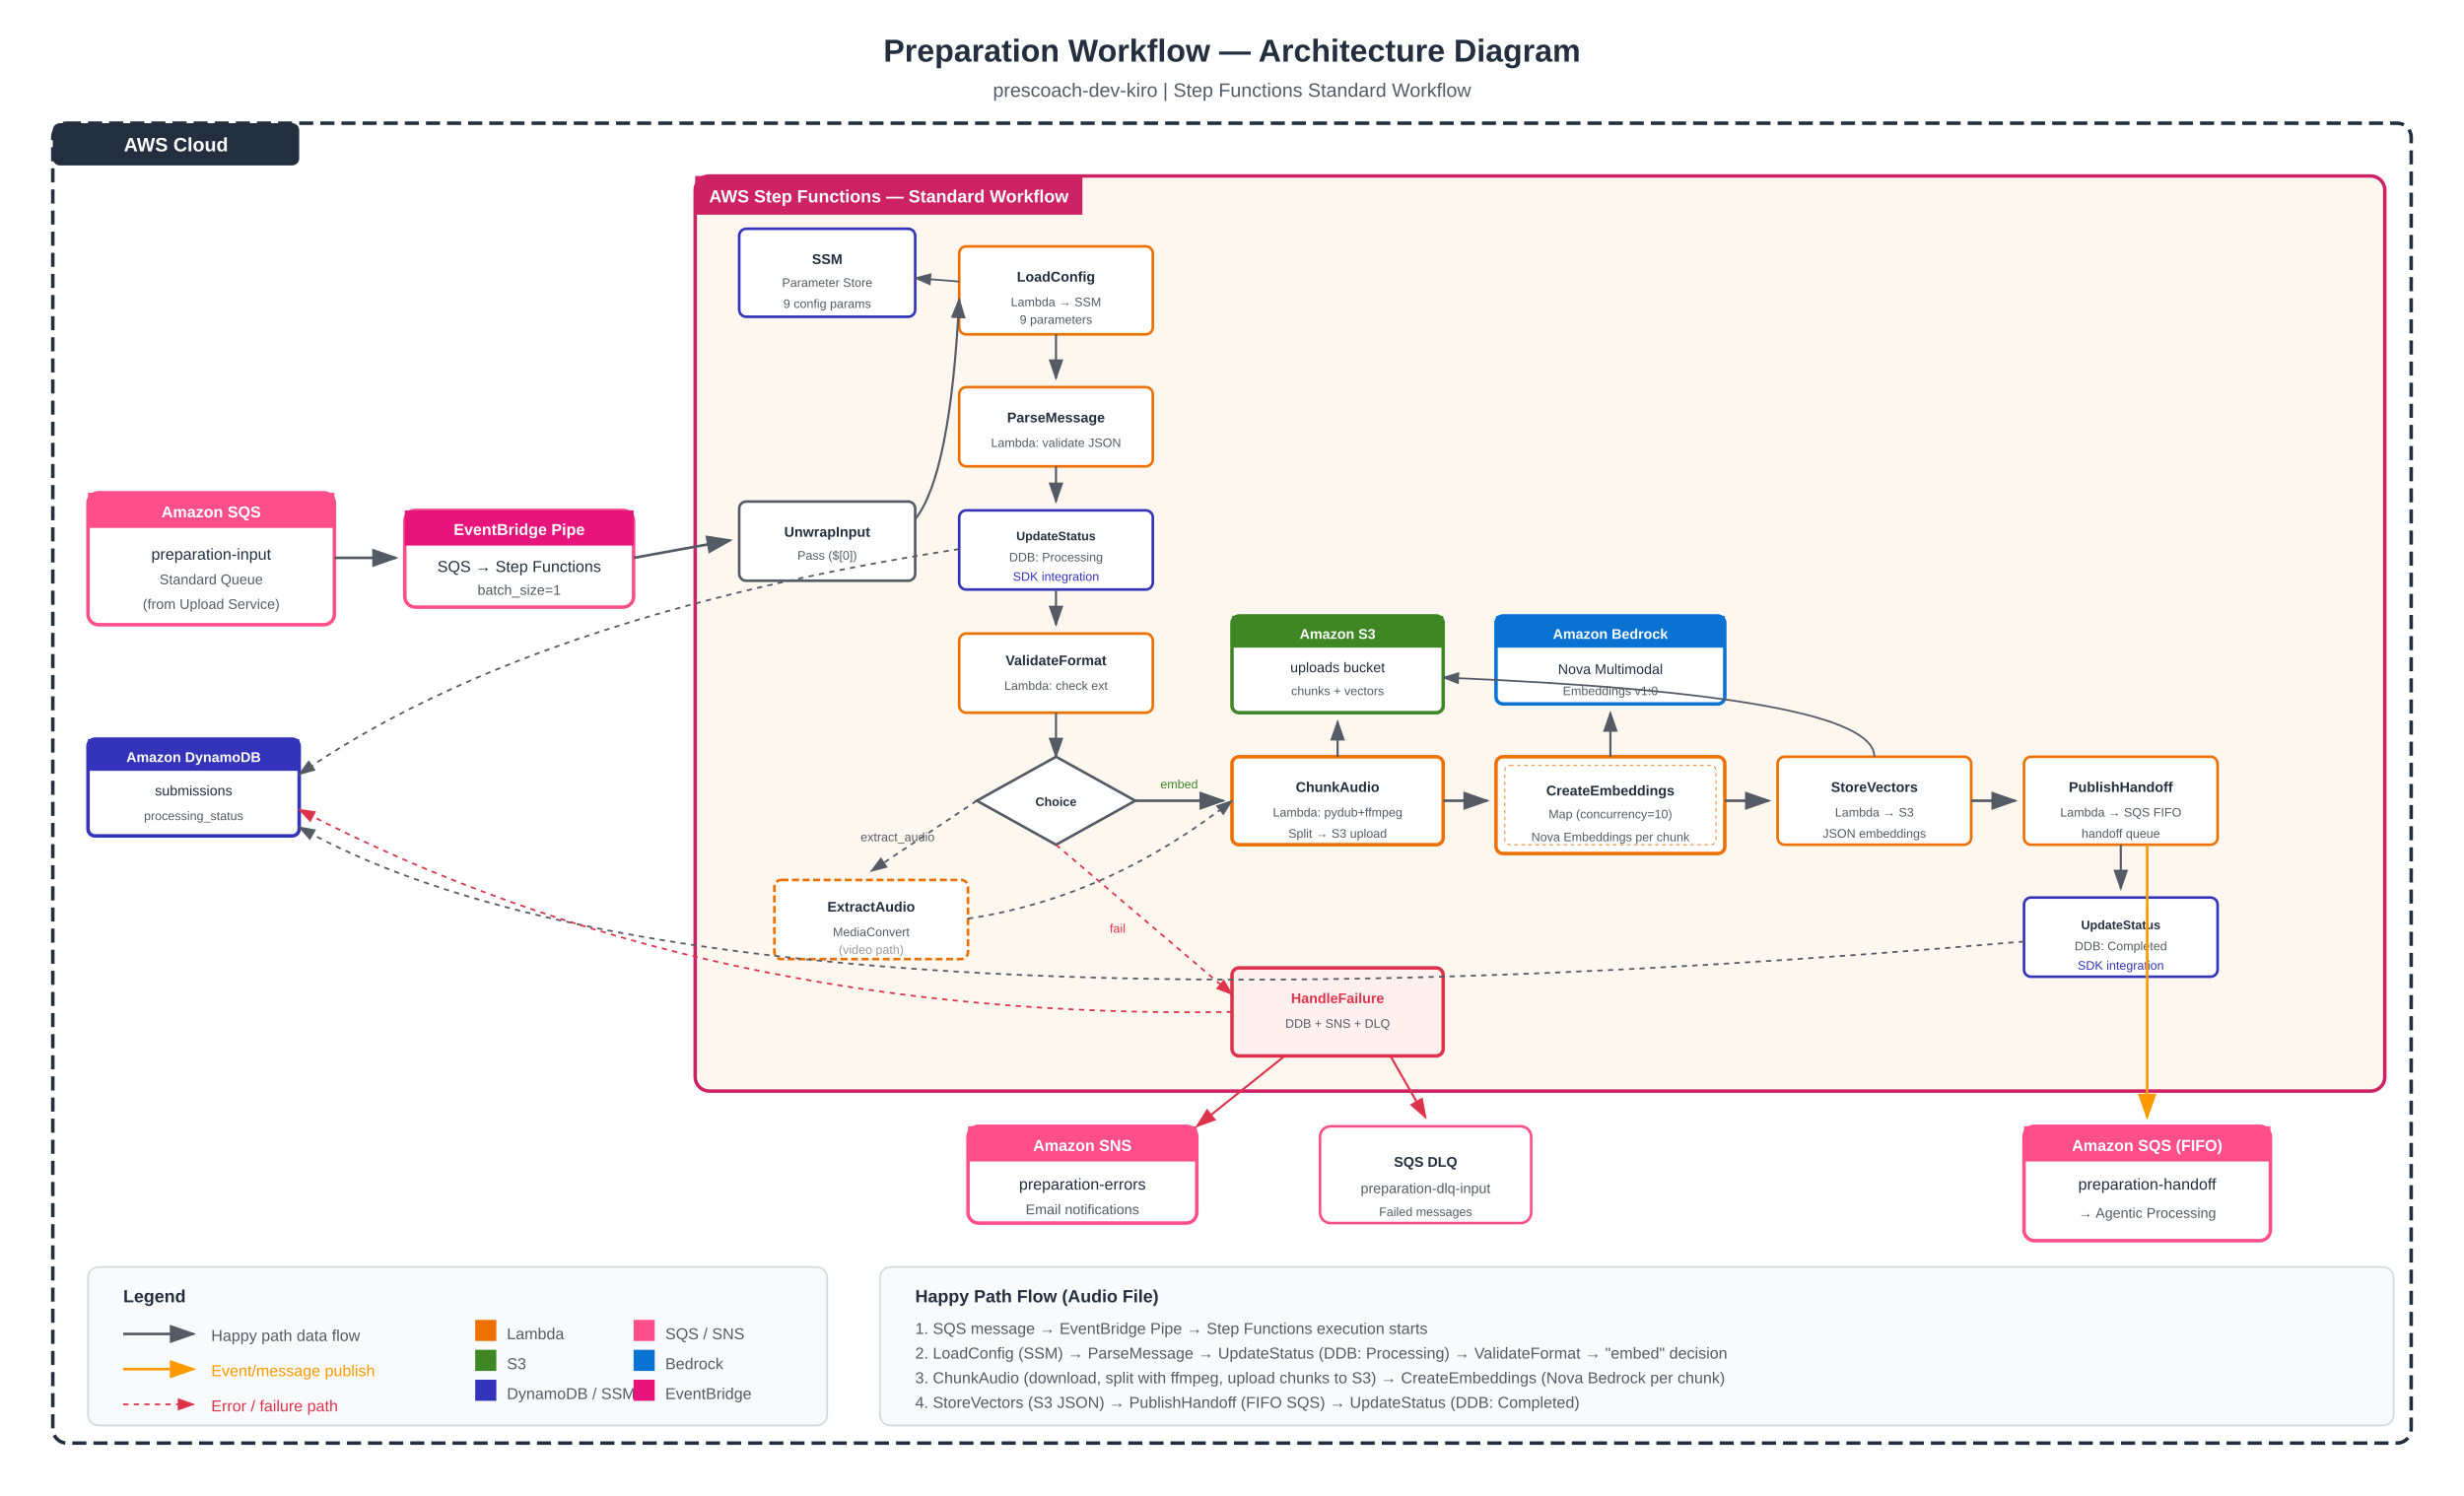
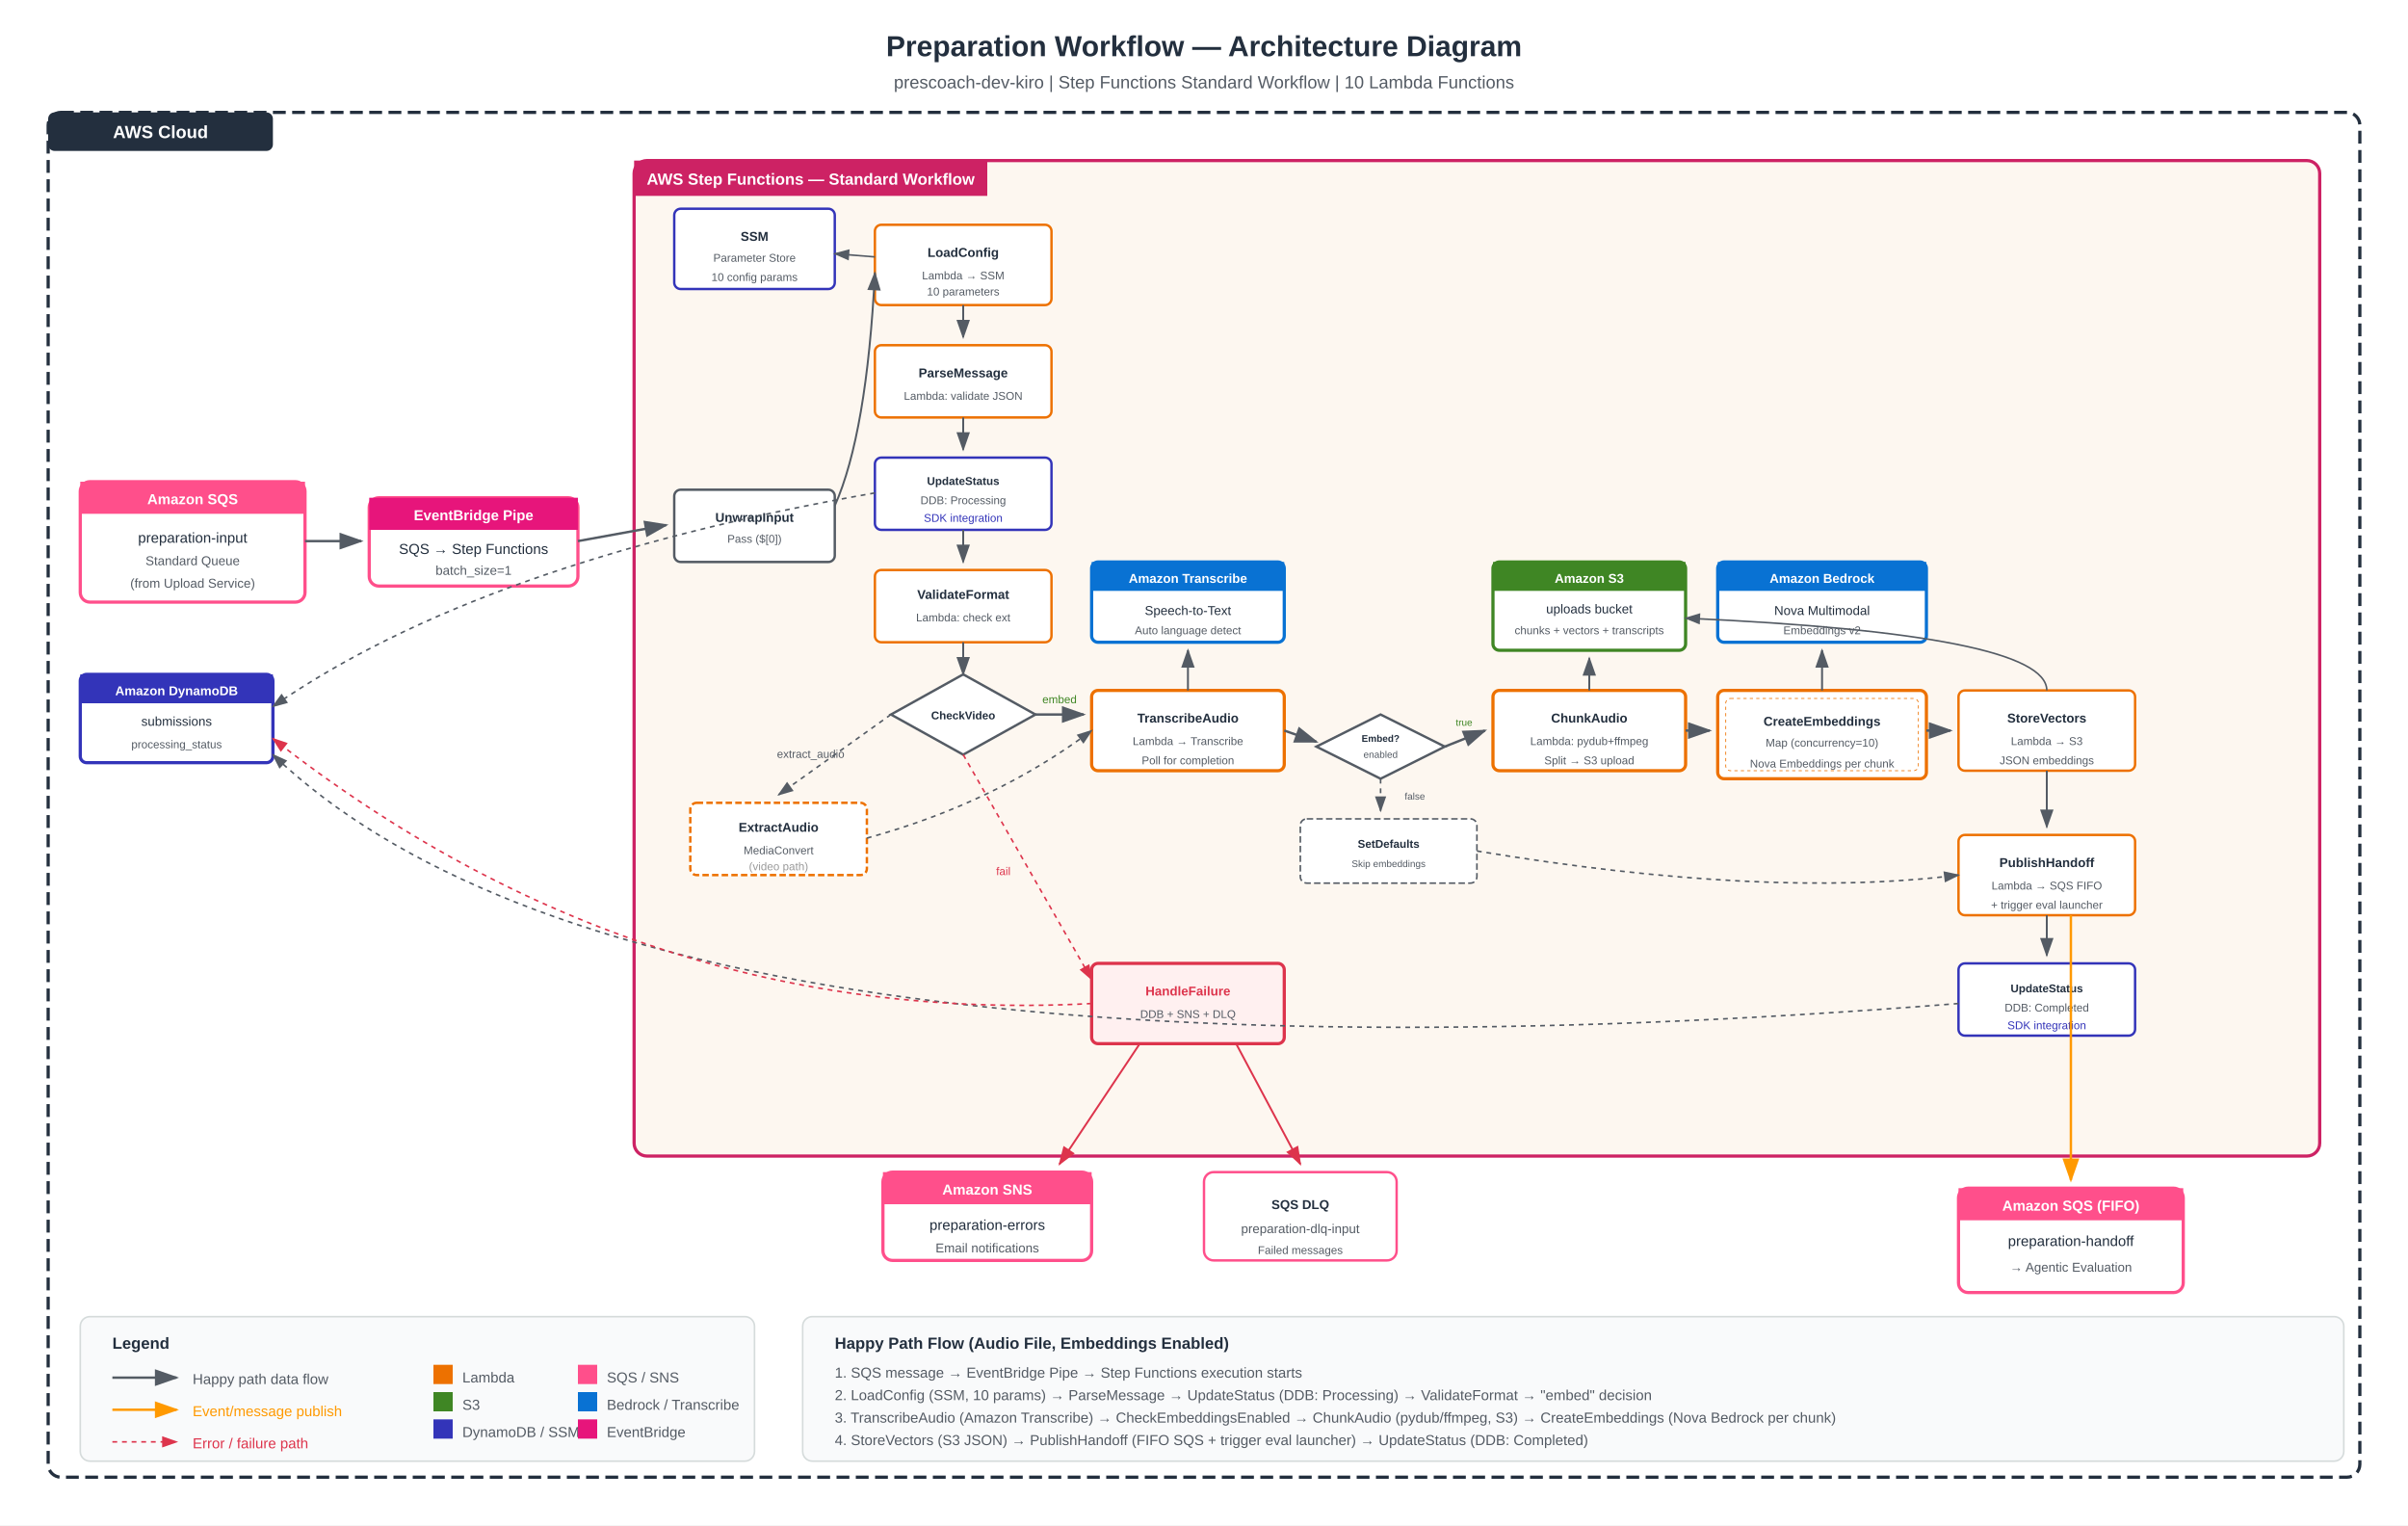
- <svg xmlns="http://www.w3.org/2000/svg" viewBox="0 0 1400 850" font-family="Amazon Ember, Helvetica Neue, Arial, sans-serif">
+ <svg xmlns="http://www.w3.org/2000/svg" viewBox="0 0 1500 950" font-family="Amazon Ember, Helvetica Neue, Arial, sans-serif">
  <defs>
    <marker id="arrowhead" markerWidth="10" markerHeight="7" refX="9" refY="3.5" orient="auto">
      <polygon points="0 0, 10 3.5, 0 7" fill="#545B64" />
    </marker>
    <marker id="arrowhead-orange" markerWidth="10" markerHeight="7" refX="9" refY="3.5" orient="auto">
      <polygon points="0 0, 10 3.5, 0 7" fill="#FF9900" />
    </marker>
    <marker id="arrowhead-red" markerWidth="10" markerHeight="7" refX="9" refY="3.5" orient="auto">
      <polygon points="0 0, 10 3.5, 0 7" fill="#DD344C" />
    </marker>
+     <marker id="arrowhead-green" markerWidth="10" markerHeight="7" refX="9" refY="3.5" orient="auto">
+       <polygon points="0 0, 10 3.5, 0 7" fill="#3F8624" />
+     </marker>
  </defs>
-   <rect width="1400" height="850" fill="#FFFFFF" />
-   <text x="700" y="35" text-anchor="middle" font-size="18" font-weight="bold" fill="#232F3E">Preparation Workflow — Architecture Diagram</text>
-   <text x="700" y="55" text-anchor="middle" font-size="11" fill="#545B64">prescoach-dev-kiro | Step Functions Standard Workflow</text>
-   <rect x="30" y="70" width="1340" height="750" rx="8" ry="8" fill="none" stroke="#232F3E" stroke-width="2" stroke-dasharray="8,4" />
+   <rect width="1500" height="950" fill="#FFFFFF" />
+   <text x="750" y="35" text-anchor="middle" font-size="18" font-weight="bold" fill="#232F3E">Preparation Workflow — Architecture Diagram</text>
+   <text x="750" y="55" text-anchor="middle" font-size="11" fill="#545B64">prescoach-dev-kiro | Step Functions Standard Workflow | 10 Lambda Functions</text>
+   <rect x="30" y="70" width="1440" height="850" rx="8" ry="8" fill="none" stroke="#232F3E" stroke-width="2" stroke-dasharray="8,4" />
  <rect x="30" y="70" width="140" height="24" rx="4" ry="4" fill="#232F3E" />
  <text x="100" y="86" text-anchor="middle" font-size="11" fill="#FFFFFF" font-weight="bold">AWS Cloud</text>
-   <rect x="50" y="280" width="140" height="75" rx="6" ry="6" fill="#FFFFFF" stroke="#FF4F8B" stroke-width="2" />
-   <rect x="50" y="280" width="140" height="20" rx="6" ry="0" fill="#FF4F8B" />
-   <text x="120" y="294" text-anchor="middle" font-size="9" fill="#FFFFFF" font-weight="bold">Amazon SQS</text>
-   <text x="120" y="318" text-anchor="middle" font-size="9" fill="#232F3E">preparation-input</text>
-   <text x="120" y="332" text-anchor="middle" font-size="8" fill="#545B64">Standard Queue</text>
-   <text x="120" y="346" text-anchor="middle" font-size="8" fill="#545B64">(from Upload Service)</text>
-   <rect x="230" y="290" width="130" height="55" rx="6" ry="6" fill="#FFFFFF" stroke="#FF4F8B" stroke-width="2" />
-   <rect x="230" y="290" width="130" height="20" rx="6" ry="0" fill="#E7157B" />
-   <text x="295" y="304" text-anchor="middle" font-size="9" fill="#FFFFFF" font-weight="bold">EventBridge Pipe</text>
-   <text x="295" y="325" text-anchor="middle" font-size="9" fill="#232F3E">SQS → Step Functions</text>
-   <text x="295" y="338" text-anchor="middle" font-size="8" fill="#545B64">batch_size=1</text>
-   <rect x="395" y="100" width="960" height="520" rx="8" ry="8" fill="#FDF7F0" stroke="#CD2264" stroke-width="2" />
+   <rect x="50" y="300" width="140" height="75" rx="6" ry="6" fill="#FFFFFF" stroke="#FF4F8B" stroke-width="2" />
+   <rect x="50" y="300" width="140" height="20" rx="6" ry="0" fill="#FF4F8B" />
+   <text x="120" y="314" text-anchor="middle" font-size="9" fill="#FFFFFF" font-weight="bold">Amazon SQS</text>
+   <text x="120" y="338" text-anchor="middle" font-size="9" fill="#232F3E">preparation-input</text>
+   <text x="120" y="352" text-anchor="middle" font-size="8" fill="#545B64">Standard Queue</text>
+   <text x="120" y="366" text-anchor="middle" font-size="8" fill="#545B64">(from Upload Service)</text>
+   <rect x="230" y="310" width="130" height="55" rx="6" ry="6" fill="#FFFFFF" stroke="#FF4F8B" stroke-width="2" />
+   <rect x="230" y="310" width="130" height="20" rx="6" ry="0" fill="#E7157B" />
+   <text x="295" y="324" text-anchor="middle" font-size="9" fill="#FFFFFF" font-weight="bold">EventBridge Pipe</text>
+   <text x="295" y="345" text-anchor="middle" font-size="9" fill="#232F3E">SQS → Step Functions</text>
+   <text x="295" y="358" text-anchor="middle" font-size="8" fill="#545B64">batch_size=1</text>
+   <rect x="395" y="100" width="1050" height="620" rx="8" ry="8" fill="#FDF7F0" stroke="#CD2264" stroke-width="2" />
  <rect x="395" y="100" width="220" height="22" rx="4" ry="0" fill="#CD2264" />
  <text x="505" y="115" text-anchor="middle" font-size="10" fill="#FFFFFF" font-weight="bold">AWS Step Functions — Standard Workflow</text>
-   <rect x="420" y="285" width="100" height="45" rx="4" ry="4" fill="#FFFFFF" stroke="#545B64" stroke-width="1.5" />
-   <text x="470" y="305" text-anchor="middle" font-size="8" font-weight="bold" fill="#232F3E">UnwrapInput</text>
-   <text x="470" y="318" text-anchor="middle" font-size="7" fill="#545B64">Pass ($[0])</text>
+   <rect x="420" y="305" width="100" height="45" rx="4" ry="4" fill="#FFFFFF" stroke="#545B64" stroke-width="1.5" />
+   <text x="470" y="325" text-anchor="middle" font-size="8" font-weight="bold" fill="#232F3E">UnwrapInput</text>
+   <text x="470" y="338" text-anchor="middle" font-size="7" fill="#545B64">Pass ($[0])</text>
  <rect x="545" y="140" width="110" height="50" rx="4" ry="4" fill="#FFFFFF" stroke="#ED7100" stroke-width="1.5" />
  <text x="600" y="160" text-anchor="middle" font-size="8" font-weight="bold" fill="#232F3E">LoadConfig</text>
  <text x="600" y="174" text-anchor="middle" font-size="7" fill="#545B64">Lambda → SSM</text>
-   <text x="600" y="184" text-anchor="middle" font-size="7" fill="#545B64">9 parameters</text>
-   <rect x="545" y="220" width="110" height="45" rx="4" ry="4" fill="#FFFFFF" stroke="#ED7100" stroke-width="1.5" />
-   <text x="600" y="240" text-anchor="middle" font-size="8" font-weight="bold" fill="#232F3E">ParseMessage</text>
-   <text x="600" y="254" text-anchor="middle" font-size="7" fill="#545B64">Lambda: validate JSON</text>
-   <rect x="545" y="290" width="110" height="45" rx="4" ry="4" fill="#FFFFFF" stroke="#3334B9" stroke-width="1.5" />
-   <text x="600" y="307" text-anchor="middle" font-size="7" font-weight="bold" fill="#232F3E">UpdateStatus</text>
-   <text x="600" y="319" text-anchor="middle" font-size="7" fill="#545B64">DDB: Processing</text>
-   <text x="600" y="330" text-anchor="middle" font-size="7" fill="#3334B9">SDK integration</text>
-   <rect x="545" y="360" width="110" height="45" rx="4" ry="4" fill="#FFFFFF" stroke="#ED7100" stroke-width="1.5" />
-   <text x="600" y="378" text-anchor="middle" font-size="8" font-weight="bold" fill="#232F3E">ValidateFormat</text>
-   <text x="600" y="392" text-anchor="middle" font-size="7" fill="#545B64">Lambda: check ext</text>
-   <polygon points="600,430 645,455 600,480 555,455" fill="#FFFFFF" stroke="#545B64" stroke-width="1.5" />
-   <text x="600" y="458" text-anchor="middle" font-size="7" font-weight="bold" fill="#232F3E">Choice</text>
-   <rect x="440" y="500" width="110" height="45" rx="4" ry="4" fill="#FFFFFF" stroke="#ED7100" stroke-width="1.5" stroke-dasharray="4,2" />
-   <text x="495" y="518" text-anchor="middle" font-size="8" font-weight="bold" fill="#232F3E">ExtractAudio</text>
-   <text x="495" y="532" text-anchor="middle" font-size="7" fill="#545B64">MediaConvert</text>
-   <text x="495" y="542" text-anchor="middle" font-size="7" fill="#999">(video path)</text>
-   <rect x="700" y="430" width="120" height="50" rx="4" ry="4" fill="#FFFFFF" stroke="#ED7100" stroke-width="2" />
-   <text x="760" y="450" text-anchor="middle" font-size="8" font-weight="bold" fill="#232F3E">ChunkAudio</text>
-   <text x="760" y="464" text-anchor="middle" font-size="7" fill="#545B64">Lambda: pydub+ffmpeg</text>
-   <text x="760" y="476" text-anchor="middle" font-size="7" fill="#545B64">Split → S3 upload</text>
-   <rect x="850" y="430" width="130" height="55" rx="4" ry="4" fill="#FFFFFF" stroke="#ED7100" stroke-width="2" />
-   <rect x="855" y="435" width="120" height="45" rx="3" ry="3" fill="none" stroke="#ED7100" stroke-width="0.5" stroke-dasharray="2,2" />
-   <text x="915" y="452" text-anchor="middle" font-size="8" font-weight="bold" fill="#232F3E">CreateEmbeddings</text>
-   <text x="915" y="465" text-anchor="middle" font-size="7" fill="#545B64">Map (concurrency=10)</text>
-   <text x="915" y="478" text-anchor="middle" font-size="7" fill="#545B64">Nova Embeddings per chunk</text>
-   <rect x="1010" y="430" width="110" height="50" rx="4" ry="4" fill="#FFFFFF" stroke="#ED7100" stroke-width="1.5" />
-   <text x="1065" y="450" text-anchor="middle" font-size="8" font-weight="bold" fill="#232F3E">StoreVectors</text>
-   <text x="1065" y="464" text-anchor="middle" font-size="7" fill="#545B64">Lambda → S3</text>
-   <text x="1065" y="476" text-anchor="middle" font-size="7" fill="#545B64">JSON embeddings</text>
-   <rect x="1150" y="430" width="110" height="50" rx="4" ry="4" fill="#FFFFFF" stroke="#ED7100" stroke-width="1.5" />
-   <text x="1205" y="450" text-anchor="middle" font-size="8" font-weight="bold" fill="#232F3E">PublishHandoff</text>
-   <text x="1205" y="464" text-anchor="middle" font-size="7" fill="#545B64">Lambda → SQS FIFO</text>
-   <text x="1205" y="476" text-anchor="middle" font-size="7" fill="#545B64">handoff queue</text>
-   <rect x="1150" y="510" width="110" height="45" rx="4" ry="4" fill="#FFFFFF" stroke="#3334B9" stroke-width="1.5" />
-   <text x="1205" y="528" text-anchor="middle" font-size="7" font-weight="bold" fill="#232F3E">UpdateStatus</text>
-   <text x="1205" y="540" text-anchor="middle" font-size="7" fill="#545B64">DDB: Completed</text>
-   <text x="1205" y="551" text-anchor="middle" font-size="7" fill="#3334B9">SDK integration</text>
-   <rect x="700" y="550" width="120" height="50" rx="4" ry="4" fill="#FFF0F0" stroke="#DD344C" stroke-width="2" />
-   <text x="760" y="570" text-anchor="middle" font-size="8" font-weight="bold" fill="#DD344C">HandleFailure</text>
-   <text x="760" y="584" text-anchor="middle" font-size="7" fill="#545B64">DDB + SNS + DLQ</text>
+   <text x="600" y="184" text-anchor="middle" font-size="7" fill="#545B64">10 parameters</text>
+   <rect x="545" y="215" width="110" height="45" rx="4" ry="4" fill="#FFFFFF" stroke="#ED7100" stroke-width="1.5" />
+   <text x="600" y="235" text-anchor="middle" font-size="8" font-weight="bold" fill="#232F3E">ParseMessage</text>
+   <text x="600" y="249" text-anchor="middle" font-size="7" fill="#545B64">Lambda: validate JSON</text>
+   <rect x="545" y="285" width="110" height="45" rx="4" ry="4" fill="#FFFFFF" stroke="#3334B9" stroke-width="1.5" />
+   <text x="600" y="302" text-anchor="middle" font-size="7" font-weight="bold" fill="#232F3E">UpdateStatus</text>
+   <text x="600" y="314" text-anchor="middle" font-size="7" fill="#545B64">DDB: Processing</text>
+   <text x="600" y="325" text-anchor="middle" font-size="7" fill="#3334B9">SDK integration</text>
+   <rect x="545" y="355" width="110" height="45" rx="4" ry="4" fill="#FFFFFF" stroke="#ED7100" stroke-width="1.5" />
+   <text x="600" y="373" text-anchor="middle" font-size="8" font-weight="bold" fill="#232F3E">ValidateFormat</text>
+   <text x="600" y="387" text-anchor="middle" font-size="7" fill="#545B64">Lambda: check ext</text>
+   <polygon points="600,420 645,445 600,470 555,445" fill="#FFFFFF" stroke="#545B64" stroke-width="1.5" />
+   <text x="600" y="448" text-anchor="middle" font-size="7" font-weight="bold" fill="#232F3E">CheckVideo</text>
+   <rect x="430" y="500" width="110" height="45" rx="4" ry="4" fill="#FFFFFF" stroke="#ED7100" stroke-width="1.5" stroke-dasharray="4,2" />
+   <text x="485" y="518" text-anchor="middle" font-size="8" font-weight="bold" fill="#232F3E">ExtractAudio</text>
+   <text x="485" y="532" text-anchor="middle" font-size="7" fill="#545B64">MediaConvert</text>
+   <text x="485" y="542" text-anchor="middle" font-size="7" fill="#999">(video path)</text>
+   <rect x="680" y="430" width="120" height="50" rx="4" ry="4" fill="#FFFFFF" stroke="#ED7100" stroke-width="2" />
+   <text x="740" y="450" text-anchor="middle" font-size="8" font-weight="bold" fill="#232F3E">TranscribeAudio</text>
+   <text x="740" y="464" text-anchor="middle" font-size="7" fill="#545B64">Lambda → Transcribe</text>
+   <text x="740" y="476" text-anchor="middle" font-size="7" fill="#545B64">Poll for completion</text>
+   <polygon points="860,445 900,465 860,485 820,465" fill="#FFFFFF" stroke="#545B64" stroke-width="1.5" />
+   <text x="860" y="462" text-anchor="middle" font-size="6" font-weight="bold" fill="#232F3E">Embed?</text>
+   <text x="860" y="472" text-anchor="middle" font-size="6" fill="#545B64">enabled</text>
+   <rect x="810" y="510" width="110" height="40" rx="4" ry="4" fill="#FFFFFF" stroke="#545B64" stroke-width="1" stroke-dasharray="4,2" />
+   <text x="865" y="528" text-anchor="middle" font-size="7" font-weight="bold" fill="#232F3E">SetDefaults</text>
+   <text x="865" y="540" text-anchor="middle" font-size="6" fill="#545B64">Skip embeddings</text>
+   <rect x="930" y="430" width="120" height="50" rx="4" ry="4" fill="#FFFFFF" stroke="#ED7100" stroke-width="2" />
+   <text x="990" y="450" text-anchor="middle" font-size="8" font-weight="bold" fill="#232F3E">ChunkAudio</text>
+   <text x="990" y="464" text-anchor="middle" font-size="7" fill="#545B64">Lambda: pydub+ffmpeg</text>
+   <text x="990" y="476" text-anchor="middle" font-size="7" fill="#545B64">Split → S3 upload</text>
+   <rect x="1070" y="430" width="130" height="55" rx="4" ry="4" fill="#FFFFFF" stroke="#ED7100" stroke-width="2" />
+   <rect x="1075" y="435" width="120" height="45" rx="3" ry="3" fill="none" stroke="#ED7100" stroke-width="0.5" stroke-dasharray="2,2" />
+   <text x="1135" y="452" text-anchor="middle" font-size="8" font-weight="bold" fill="#232F3E">CreateEmbeddings</text>
+   <text x="1135" y="465" text-anchor="middle" font-size="7" fill="#545B64">Map (concurrency=10)</text>
+   <text x="1135" y="478" text-anchor="middle" font-size="7" fill="#545B64">Nova Embeddings per chunk</text>
+   <rect x="1220" y="430" width="110" height="50" rx="4" ry="4" fill="#FFFFFF" stroke="#ED7100" stroke-width="1.5" />
+   <text x="1275" y="450" text-anchor="middle" font-size="8" font-weight="bold" fill="#232F3E">StoreVectors</text>
+   <text x="1275" y="464" text-anchor="middle" font-size="7" fill="#545B64">Lambda → S3</text>
+   <text x="1275" y="476" text-anchor="middle" font-size="7" fill="#545B64">JSON embeddings</text>
+   <rect x="1220" y="520" width="110" height="50" rx="4" ry="4" fill="#FFFFFF" stroke="#ED7100" stroke-width="1.5" />
+   <text x="1275" y="540" text-anchor="middle" font-size="8" font-weight="bold" fill="#232F3E">PublishHandoff</text>
+   <text x="1275" y="554" text-anchor="middle" font-size="7" fill="#545B64">Lambda → SQS FIFO</text>
+   <text x="1275" y="566" text-anchor="middle" font-size="7" fill="#545B64">+ trigger eval launcher</text>
+   <rect x="1220" y="600" width="110" height="45" rx="4" ry="4" fill="#FFFFFF" stroke="#3334B9" stroke-width="1.5" />
+   <text x="1275" y="618" text-anchor="middle" font-size="7" font-weight="bold" fill="#232F3E">UpdateStatus</text>
+   <text x="1275" y="630" text-anchor="middle" font-size="7" fill="#545B64">DDB: Completed</text>
+   <text x="1275" y="641" text-anchor="middle" font-size="7" fill="#3334B9">SDK integration</text>
+   <rect x="680" y="600" width="120" height="50" rx="4" ry="4" fill="#FFF0F0" stroke="#DD344C" stroke-width="2" />
+   <text x="740" y="620" text-anchor="middle" font-size="8" font-weight="bold" fill="#DD344C">HandleFailure</text>
+   <text x="740" y="634" text-anchor="middle" font-size="7" fill="#545B64">DDB + SNS + DLQ</text>
  <rect x="420" y="130" width="100" height="50" rx="4" ry="4" fill="#FFFFFF" stroke="#3334B9" stroke-width="1.5" />
  <text x="470" y="150" text-anchor="middle" font-size="8" font-weight="bold" fill="#232F3E">SSM</text>
  <text x="470" y="163" text-anchor="middle" font-size="7" fill="#545B64">Parameter Store</text>
-   <text x="470" y="175" text-anchor="middle" font-size="7" fill="#545B64">9 config params</text>
-   <rect x="850" y="350" width="130" height="50" rx="4" ry="4" fill="#FFFFFF" stroke="#0972D3" stroke-width="2" />
-   <rect x="850" y="350" width="130" height="18" rx="4" ry="0" fill="#0972D3" />
-   <text x="915" y="363" text-anchor="middle" font-size="8" fill="#FFFFFF" font-weight="bold">Amazon Bedrock</text>
-   <text x="915" y="383" text-anchor="middle" font-size="8" fill="#232F3E">Nova Multimodal</text>
-   <text x="915" y="395" text-anchor="middle" font-size="7" fill="#545B64">Embeddings v1:0</text>
-   <rect x="700" y="350" width="120" height="55" rx="4" ry="4" fill="#FFFFFF" stroke="#3F8624" stroke-width="2" />
-   <rect x="700" y="350" width="120" height="18" rx="4" ry="0" fill="#3F8624" />
-   <text x="760" y="363" text-anchor="middle" font-size="8" fill="#FFFFFF" font-weight="bold">Amazon S3</text>
-   <text x="760" y="382" text-anchor="middle" font-size="8" fill="#232F3E">uploads bucket</text>
-   <text x="760" y="395" text-anchor="middle" font-size="7" fill="#545B64">chunks + vectors</text>
+   <text x="470" y="175" text-anchor="middle" font-size="7" fill="#545B64">10 config params</text>
+   <rect x="680" y="350" width="120" height="50" rx="4" ry="4" fill="#FFFFFF" stroke="#0972D3" stroke-width="2" />
+   <rect x="680" y="350" width="120" height="18" rx="4" ry="0" fill="#0972D3" />
+   <text x="740" y="363" text-anchor="middle" font-size="8" fill="#FFFFFF" font-weight="bold">Amazon Transcribe</text>
+   <text x="740" y="383" text-anchor="middle" font-size="8" fill="#232F3E">Speech-to-Text</text>
+   <text x="740" y="395" text-anchor="middle" font-size="7" fill="#545B64">Auto language detect</text>
+   <rect x="1070" y="350" width="130" height="50" rx="4" ry="4" fill="#FFFFFF" stroke="#0972D3" stroke-width="2" />
+   <rect x="1070" y="350" width="130" height="18" rx="4" ry="0" fill="#0972D3" />
+   <text x="1135" y="363" text-anchor="middle" font-size="8" fill="#FFFFFF" font-weight="bold">Amazon Bedrock</text>
+   <text x="1135" y="383" text-anchor="middle" font-size="8" fill="#232F3E">Nova Multimodal</text>
+   <text x="1135" y="395" text-anchor="middle" font-size="7" fill="#545B64">Embeddings v2</text>
+   <rect x="930" y="350" width="120" height="55" rx="4" ry="4" fill="#FFFFFF" stroke="#3F8624" stroke-width="2" />
+   <rect x="930" y="350" width="120" height="18" rx="4" ry="0" fill="#3F8624" />
+   <text x="990" y="363" text-anchor="middle" font-size="8" fill="#FFFFFF" font-weight="bold">Amazon S3</text>
+   <text x="990" y="382" text-anchor="middle" font-size="8" fill="#232F3E">uploads bucket</text>
+   <text x="990" y="395" text-anchor="middle" font-size="7" fill="#545B64">chunks + vectors + transcripts</text>
  <rect x="50" y="420" width="120" height="55" rx="4" ry="4" fill="#FFFFFF" stroke="#3334B9" stroke-width="2" />
  <rect x="50" y="420" width="120" height="18" rx="4" ry="0" fill="#3334B9" />
  <text x="110" y="433" text-anchor="middle" font-size="8" fill="#FFFFFF" font-weight="bold">Amazon DynamoDB</text>
  <text x="110" y="452" text-anchor="middle" font-size="8" fill="#232F3E">submissions</text>
  <text x="110" y="466" text-anchor="middle" font-size="7" fill="#545B64">processing_status</text>
-   <rect x="1150" y="640" width="140" height="65" rx="6" ry="6" fill="#FFFFFF" stroke="#FF4F8B" stroke-width="2" />
-   <rect x="1150" y="640" width="140" height="20" rx="6" ry="0" fill="#FF4F8B" />
-   <text x="1220" y="654" text-anchor="middle" font-size="9" fill="#FFFFFF" font-weight="bold">Amazon SQS (FIFO)</text>
-   <text x="1220" y="676" text-anchor="middle" font-size="9" fill="#232F3E">preparation-handoff</text>
-   <text x="1220" y="692" text-anchor="middle" font-size="8" fill="#545B64">→ Agentic Processing</text>
-   <rect x="550" y="640" width="130" height="55" rx="6" ry="6" fill="#FFFFFF" stroke="#FF4F8B" stroke-width="2" />
-   <rect x="550" y="640" width="130" height="20" rx="6" ry="0" fill="#FF4F8B" />
-   <text x="615" y="654" text-anchor="middle" font-size="9" fill="#FFFFFF" font-weight="bold">Amazon SNS</text>
-   <text x="615" y="676" text-anchor="middle" font-size="9" fill="#232F3E">preparation-errors</text>
-   <text x="615" y="690" text-anchor="middle" font-size="8" fill="#545B64">Email notifications</text>
-   <rect x="750" y="640" width="120" height="55" rx="6" ry="6" fill="#FFFFFF" stroke="#FF4F8B" stroke-width="1.5" />
-   <text x="810" y="663" text-anchor="middle" font-size="8" font-weight="bold" fill="#232F3E">SQS DLQ</text>
-   <text x="810" y="678" text-anchor="middle" font-size="8" fill="#545B64">preparation-dlq-input</text>
-   <text x="810" y="691" text-anchor="middle" font-size="7" fill="#545B64">Failed messages</text>
-   <line x1="190" y1="317" x2="225" y2="317" stroke="#545B64" stroke-width="1.5" marker-end="url(#arrowhead)" />
-   <line x1="360" y1="317" x2="415" y2="307" stroke="#545B64" stroke-width="1.5" marker-end="url(#arrowhead)" />
-   <path d="M 520 295 Q 540 270, 545 170" fill="none" stroke="#545B64" stroke-width="1.2" marker-end="url(#arrowhead)" />
+   <rect x="1220" y="740" width="140" height="65" rx="6" ry="6" fill="#FFFFFF" stroke="#FF4F8B" stroke-width="2" />
+   <rect x="1220" y="740" width="140" height="20" rx="6" ry="0" fill="#FF4F8B" />
+   <text x="1290" y="754" text-anchor="middle" font-size="9" fill="#FFFFFF" font-weight="bold">Amazon SQS (FIFO)</text>
+   <text x="1290" y="776" text-anchor="middle" font-size="9" fill="#232F3E">preparation-handoff</text>
+   <text x="1290" y="792" text-anchor="middle" font-size="8" fill="#545B64">→ Agentic Evaluation</text>
+   <rect x="550" y="730" width="130" height="55" rx="6" ry="6" fill="#FFFFFF" stroke="#FF4F8B" stroke-width="2" />
+   <rect x="550" y="730" width="130" height="20" rx="6" ry="0" fill="#FF4F8B" />
+   <text x="615" y="744" text-anchor="middle" font-size="9" fill="#FFFFFF" font-weight="bold">Amazon SNS</text>
+   <text x="615" y="766" text-anchor="middle" font-size="9" fill="#232F3E">preparation-errors</text>
+   <text x="615" y="780" text-anchor="middle" font-size="8" fill="#545B64">Email notifications</text>
+   <rect x="750" y="730" width="120" height="55" rx="6" ry="6" fill="#FFFFFF" stroke="#FF4F8B" stroke-width="1.5" />
+   <text x="810" y="753" text-anchor="middle" font-size="8" font-weight="bold" fill="#232F3E">SQS DLQ</text>
+   <text x="810" y="768" text-anchor="middle" font-size="8" fill="#545B64">preparation-dlq-input</text>
+   <text x="810" y="781" text-anchor="middle" font-size="7" fill="#545B64">Failed messages</text>
+   <line x1="190" y1="337" x2="225" y2="337" stroke="#545B64" stroke-width="1.5" marker-end="url(#arrowhead)" />
+   <line x1="360" y1="337" x2="415" y2="327" stroke="#545B64" stroke-width="1.5" marker-end="url(#arrowhead)" />
+   <path d="M 520 315 Q 540 270, 545 170" fill="none" stroke="#545B64" stroke-width="1.2" marker-end="url(#arrowhead)" />
  <line x1="545" y1="160" x2="520" y2="158" stroke="#545B64" stroke-width="1" marker-end="url(#arrowhead)" />
-   <line x1="600" y1="190" x2="600" y2="215" stroke="#545B64" stroke-width="1.2" marker-end="url(#arrowhead)" />
-   <line x1="600" y1="265" x2="600" y2="285" stroke="#545B64" stroke-width="1.2" marker-end="url(#arrowhead)" />
-   <path d="M 545 312 Q 300 350, 170 440" fill="none" stroke="#545B64" stroke-width="1" stroke-dasharray="3,3" marker-end="url(#arrowhead)" />
-   <line x1="600" y1="335" x2="600" y2="355" stroke="#545B64" stroke-width="1.2" marker-end="url(#arrowhead)" />
-   <line x1="600" y1="405" x2="600" y2="430" stroke="#545B64" stroke-width="1.2" marker-end="url(#arrowhead)" />
-   <line x1="645" y1="455" x2="695" y2="455" stroke="#545B64" stroke-width="1.5" marker-end="url(#arrowhead)" />
-   <text x="670" y="448" text-anchor="middle" font-size="7" fill="#3F8624">embed</text>
-   <line x1="555" y1="455" x2="495" y2="495" stroke="#545B64" stroke-width="1" stroke-dasharray="3,3" marker-end="url(#arrowhead)" />
-   <text x="510" y="478" text-anchor="middle" font-size="7" fill="#545B64">extract_audio</text>
-   <line x1="600" y1="480" x2="700" y2="565" stroke="#DD344C" stroke-width="1" stroke-dasharray="3,3" marker-end="url(#arrowhead-red)" />
-   <text x="635" y="530" text-anchor="middle" font-size="7" fill="#DD344C">fail</text>
-   <path d="M 550 522 Q 630 510, 700 455" fill="none" stroke="#545B64" stroke-width="1" stroke-dasharray="3,3" marker-end="url(#arrowhead)" />
-   <line x1="760" y1="430" x2="760" y2="410" stroke="#545B64" stroke-width="1.2" marker-end="url(#arrowhead)" />
-   <line x1="820" y1="455" x2="845" y2="455" stroke="#545B64" stroke-width="1.5" marker-end="url(#arrowhead)" />
-   <line x1="915" y1="430" x2="915" y2="405" stroke="#545B64" stroke-width="1.2" marker-end="url(#arrowhead)" />
-   <line x1="980" y1="455" x2="1005" y2="455" stroke="#545B64" stroke-width="1.5" marker-end="url(#arrowhead)" />
-   <path d="M 1065 430 Q 1065 395, 820 385" fill="none" stroke="#545B64" stroke-width="1" marker-end="url(#arrowhead)" />
-   <line x1="1120" y1="455" x2="1145" y2="455" stroke="#545B64" stroke-width="1.5" marker-end="url(#arrowhead)" />
-   <line x1="1205" y1="480" x2="1205" y2="505" stroke="#545B64" stroke-width="1.2" marker-end="url(#arrowhead)" />
-   <line x1="1220" y1="480" x2="1220" y2="635" stroke="#FF9900" stroke-width="1.5" marker-end="url(#arrowhead-orange)" />
-   <path d="M 1150 535 Q 400 600, 170 470" fill="none" stroke="#545B64" stroke-width="1" stroke-dasharray="3,3" marker-end="url(#arrowhead)" />
-   <line x1="730" y1="600" x2="680" y2="640" stroke="#DD344C" stroke-width="1.2" marker-end="url(#arrowhead-red)" />
-   <line x1="790" y1="600" x2="810" y2="635" stroke="#DD344C" stroke-width="1.2" marker-end="url(#arrowhead-red)" />
-   <path d="M 700 575 Q 400 580, 170 460" fill="none" stroke="#DD344C" stroke-width="1" stroke-dasharray="3,3" marker-end="url(#arrowhead-red)" />
-   <rect x="50" y="720" width="420" height="90" rx="6" ry="6" fill="#F9FAFB" stroke="#D5DBDB" stroke-width="1" />
-   <text x="70" y="740" font-size="10" font-weight="bold" fill="#232F3E">Legend</text>
-   <line x1="70" y1="758" x2="110" y2="758" stroke="#545B64" stroke-width="1.5" marker-end="url(#arrowhead)" />
-   <text x="120" y="762" font-size="9" fill="#545B64">Happy path data flow</text>
-   <line x1="70" y1="778" x2="110" y2="778" stroke="#FF9900" stroke-width="1.5" marker-end="url(#arrowhead-orange)" />
-   <text x="120" y="782" font-size="9" fill="#FF9900">Event/message publish</text>
-   <line x1="70" y1="798" x2="110" y2="798" stroke="#DD344C" stroke-width="1" stroke-dasharray="3,3" marker-end="url(#arrowhead-red)" />
-   <text x="120" y="802" font-size="9" fill="#DD344C">Error / failure path</text>
-   <rect x="270" y="750" width="12" height="12" fill="#ED7100" />
-   <text x="288" y="761" font-size="9" fill="#545B64">Lambda</text>
-   <rect x="270" y="767" width="12" height="12" fill="#3F8624" />
-   <text x="288" y="778" font-size="9" fill="#545B64">S3</text>
-   <rect x="270" y="784" width="12" height="12" fill="#3334B9" />
-   <text x="288" y="795" font-size="9" fill="#545B64">DynamoDB / SSM</text>
-   <rect x="360" y="750" width="12" height="12" fill="#FF4F8B" />
-   <text x="378" y="761" font-size="9" fill="#545B64">SQS / SNS</text>
-   <rect x="360" y="767" width="12" height="12" fill="#0972D3" />
-   <text x="378" y="778" font-size="9" fill="#545B64">Bedrock</text>
-   <rect x="360" y="784" width="12" height="12" fill="#E7157B" />
-   <text x="378" y="795" font-size="9" fill="#545B64">EventBridge</text>
-   <rect x="500" y="720" width="860" height="90" rx="6" ry="6" fill="#F9FAFB" stroke="#D5DBDB" stroke-width="1" />
-   <text x="520" y="740" font-size="10" font-weight="bold" fill="#232F3E">Happy Path Flow (Audio File)</text>
-   <text x="520" y="758" font-size="9" fill="#545B64">1. SQS message → EventBridge Pipe → Step Functions execution starts</text>
-   <text x="520" y="772" font-size="9" fill="#545B64">2. LoadConfig (SSM) → ParseMessage → UpdateStatus (DDB: Processing) → ValidateFormat → "embed" decision</text>
-   <text x="520" y="786" font-size="9" fill="#545B64">3. ChunkAudio (download, split with ffmpeg, upload chunks to S3) → CreateEmbeddings (Nova Bedrock per chunk)</text>
-   <text x="520" y="800" font-size="9" fill="#545B64">4. StoreVectors (S3 JSON) → PublishHandoff (FIFO SQS) → UpdateStatus (DDB: Completed)</text>
+   <line x1="600" y1="190" x2="600" y2="210" stroke="#545B64" stroke-width="1.2" marker-end="url(#arrowhead)" />
+   <line x1="600" y1="260" x2="600" y2="280" stroke="#545B64" stroke-width="1.2" marker-end="url(#arrowhead)" />
+   <path d="M 545 307 Q 300 350, 170 440" fill="none" stroke="#545B64" stroke-width="1" stroke-dasharray="3,3" marker-end="url(#arrowhead)" />
+   <line x1="600" y1="330" x2="600" y2="350" stroke="#545B64" stroke-width="1.2" marker-end="url(#arrowhead)" />
+   <line x1="600" y1="400" x2="600" y2="420" stroke="#545B64" stroke-width="1.2" marker-end="url(#arrowhead)" />
+   <line x1="645" y1="445" x2="675" y2="445" stroke="#545B64" stroke-width="1.5" marker-end="url(#arrowhead)" />
+   <text x="660" y="438" text-anchor="middle" font-size="7" fill="#3F8624">embed</text>
+   <line x1="555" y1="445" x2="485" y2="495" stroke="#545B64" stroke-width="1" stroke-dasharray="3,3" marker-end="url(#arrowhead)" />
+   <text x="505" y="472" text-anchor="middle" font-size="7" fill="#545B64">extract_audio</text>
+   <line x1="600" y1="470" x2="680" y2="610" stroke="#DD344C" stroke-width="1" stroke-dasharray="3,3" marker-end="url(#arrowhead-red)" />
+   <text x="625" y="545" text-anchor="middle" font-size="7" fill="#DD344C">fail</text>
+   <path d="M 540 522 Q 620 500, 680 455" fill="none" stroke="#545B64" stroke-width="1" stroke-dasharray="3,3" marker-end="url(#arrowhead)" />
+   <line x1="740" y1="430" x2="740" y2="405" stroke="#545B64" stroke-width="1.2" marker-end="url(#arrowhead)" />
+   <line x1="800" y1="455" x2="820" y2="462" stroke="#545B64" stroke-width="1.5" marker-end="url(#arrowhead)" />
+   <line x1="900" y1="465" x2="925" y2="455" stroke="#545B64" stroke-width="1.5" marker-end="url(#arrowhead)" />
+   <text x="912" y="452" text-anchor="middle" font-size="6" fill="#3F8624">true</text>
+   <line x1="860" y1="485" x2="860" y2="505" stroke="#545B64" stroke-width="1" stroke-dasharray="3,3" marker-end="url(#arrowhead)" />
+   <text x="875" y="498" font-size="6" fill="#545B64">false</text>
+   <path d="M 920 530 Q 1100 560, 1220 545" fill="none" stroke="#545B64" stroke-width="1" stroke-dasharray="3,3" marker-end="url(#arrowhead)" />
+   <line x1="990" y1="430" x2="990" y2="410" stroke="#545B64" stroke-width="1.2" marker-end="url(#arrowhead)" />
+   <line x1="1050" y1="455" x2="1065" y2="455" stroke="#545B64" stroke-width="1.5" marker-end="url(#arrowhead)" />
+   <line x1="1135" y1="430" x2="1135" y2="405" stroke="#545B64" stroke-width="1.2" marker-end="url(#arrowhead)" />
+   <line x1="1200" y1="455" x2="1215" y2="455" stroke="#545B64" stroke-width="1.5" marker-end="url(#arrowhead)" />
+   <path d="M 1275 430 Q 1275 395, 1050 385" fill="none" stroke="#545B64" stroke-width="1" marker-end="url(#arrowhead)" />
+   <line x1="1275" y1="480" x2="1275" y2="515" stroke="#545B64" stroke-width="1.2" marker-end="url(#arrowhead)" />
+   <line x1="1275" y1="570" x2="1275" y2="595" stroke="#545B64" stroke-width="1.2" marker-end="url(#arrowhead)" />
+   <line x1="1290" y1="570" x2="1290" y2="735" stroke="#FF9900" stroke-width="1.5" marker-end="url(#arrowhead-orange)" />
+   <path d="M 1220 625 Q 400 690, 170 470" fill="none" stroke="#545B64" stroke-width="1" stroke-dasharray="3,3" marker-end="url(#arrowhead)" />
+   <line x1="710" y1="650" x2="660" y2="725" stroke="#DD344C" stroke-width="1.2" marker-end="url(#arrowhead-red)" />
+   <line x1="770" y1="650" x2="810" y2="725" stroke="#DD344C" stroke-width="1.2" marker-end="url(#arrowhead-red)" />
+   <path d="M 680 625 Q 400 640, 170 460" fill="none" stroke="#DD344C" stroke-width="1" stroke-dasharray="3,3" marker-end="url(#arrowhead-red)" />
+   <rect x="50" y="820" width="420" height="90" rx="6" ry="6" fill="#F9FAFB" stroke="#D5DBDB" stroke-width="1" />
+   <text x="70" y="840" font-size="10" font-weight="bold" fill="#232F3E">Legend</text>
+   <line x1="70" y1="858" x2="110" y2="858" stroke="#545B64" stroke-width="1.5" marker-end="url(#arrowhead)" />
+   <text x="120" y="862" font-size="9" fill="#545B64">Happy path data flow</text>
+   <line x1="70" y1="878" x2="110" y2="878" stroke="#FF9900" stroke-width="1.5" marker-end="url(#arrowhead-orange)" />
+   <text x="120" y="882" font-size="9" fill="#FF9900">Event/message publish</text>
+   <line x1="70" y1="898" x2="110" y2="898" stroke="#DD344C" stroke-width="1" stroke-dasharray="3,3" marker-end="url(#arrowhead-red)" />
+   <text x="120" y="902" font-size="9" fill="#DD344C">Error / failure path</text>
+   <rect x="270" y="850" width="12" height="12" fill="#ED7100" />
+   <text x="288" y="861" font-size="9" fill="#545B64">Lambda</text>
+   <rect x="270" y="867" width="12" height="12" fill="#3F8624" />
+   <text x="288" y="878" font-size="9" fill="#545B64">S3</text>
+   <rect x="270" y="884" width="12" height="12" fill="#3334B9" />
+   <text x="288" y="895" font-size="9" fill="#545B64">DynamoDB / SSM</text>
+   <rect x="360" y="850" width="12" height="12" fill="#FF4F8B" />
+   <text x="378" y="861" font-size="9" fill="#545B64">SQS / SNS</text>
+   <rect x="360" y="867" width="12" height="12" fill="#0972D3" />
+   <text x="378" y="878" font-size="9" fill="#545B64">Bedrock / Transcribe</text>
+   <rect x="360" y="884" width="12" height="12" fill="#E7157B" />
+   <text x="378" y="895" font-size="9" fill="#545B64">EventBridge</text>
+   <rect x="500" y="820" width="960" height="90" rx="6" ry="6" fill="#F9FAFB" stroke="#D5DBDB" stroke-width="1" />
+   <text x="520" y="840" font-size="10" font-weight="bold" fill="#232F3E">Happy Path Flow (Audio File, Embeddings Enabled)</text>
+   <text x="520" y="858" font-size="9" fill="#545B64">1. SQS message → EventBridge Pipe → Step Functions execution starts</text>
+   <text x="520" y="872" font-size="9" fill="#545B64">2. LoadConfig (SSM, 10 params) → ParseMessage → UpdateStatus (DDB: Processing) → ValidateFormat → "embed" decision</text>
+   <text x="520" y="886" font-size="9" fill="#545B64">3. TranscribeAudio (Amazon Transcribe) → CheckEmbeddingsEnabled → ChunkAudio (pydub/ffmpeg, S3) → CreateEmbeddings (Nova Bedrock per chunk)</text>
+   <text x="520" y="900" font-size="9" fill="#545B64">4. StoreVectors (S3 JSON) → PublishHandoff (FIFO SQS + trigger eval launcher) → UpdateStatus (DDB: Completed)</text>
</svg>
